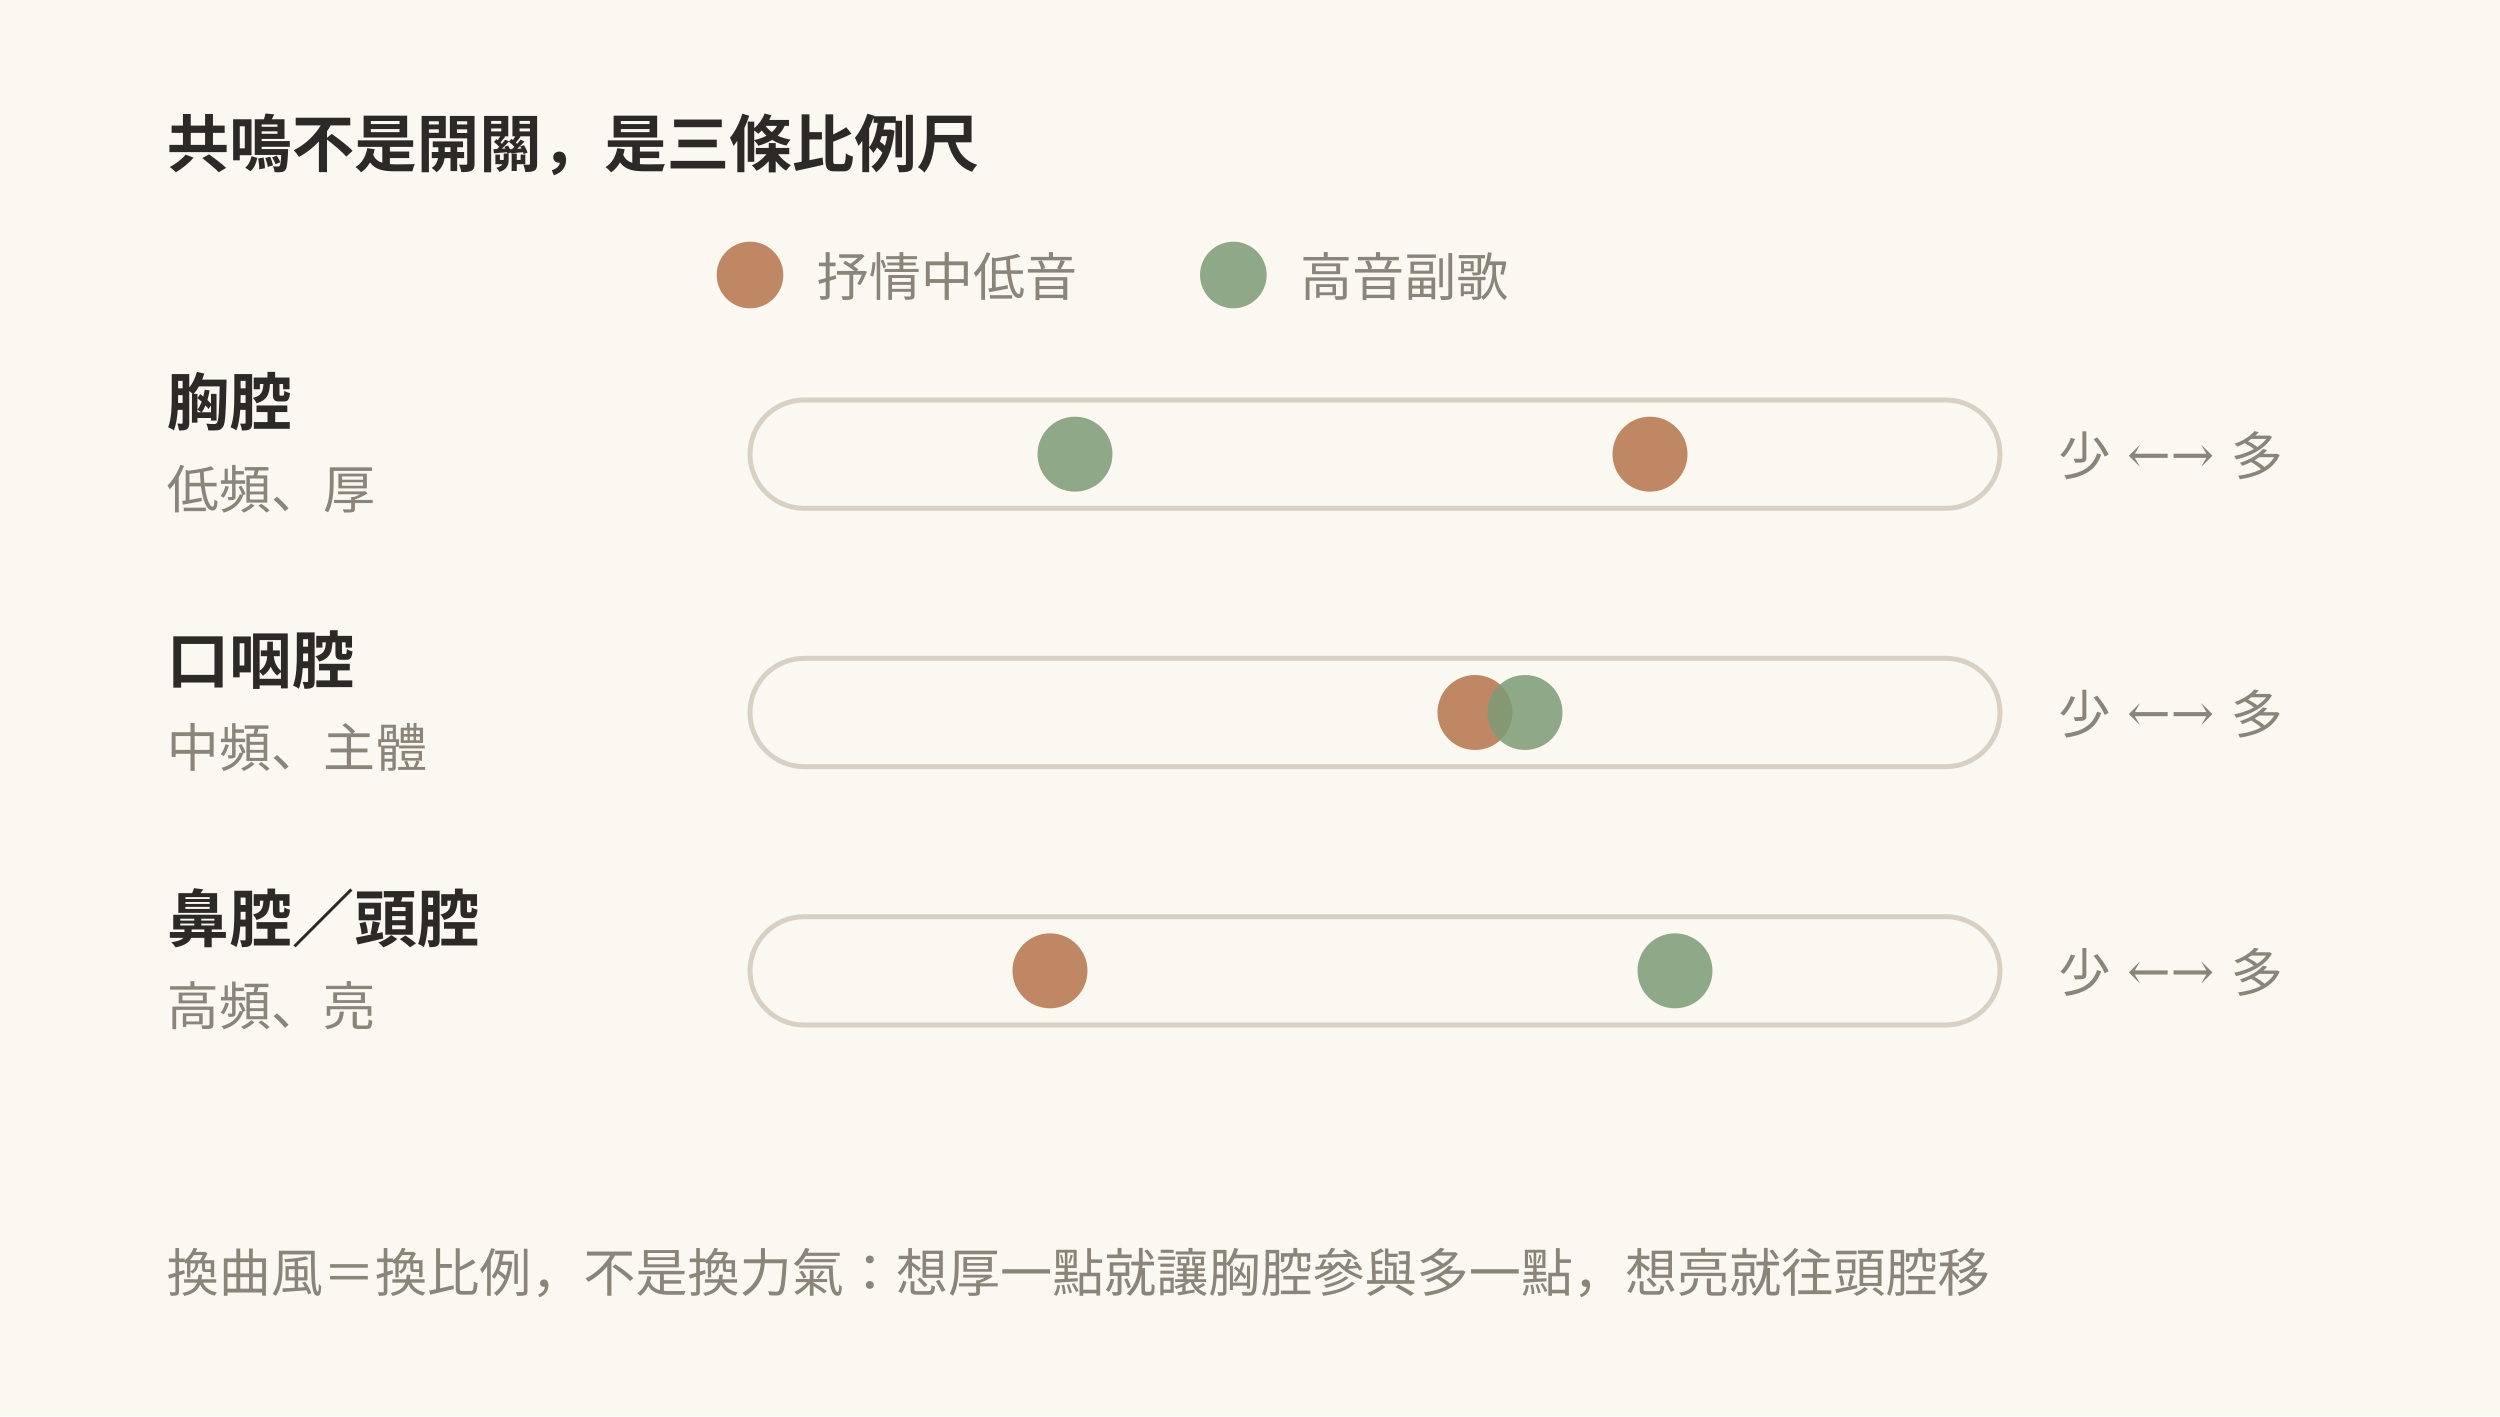
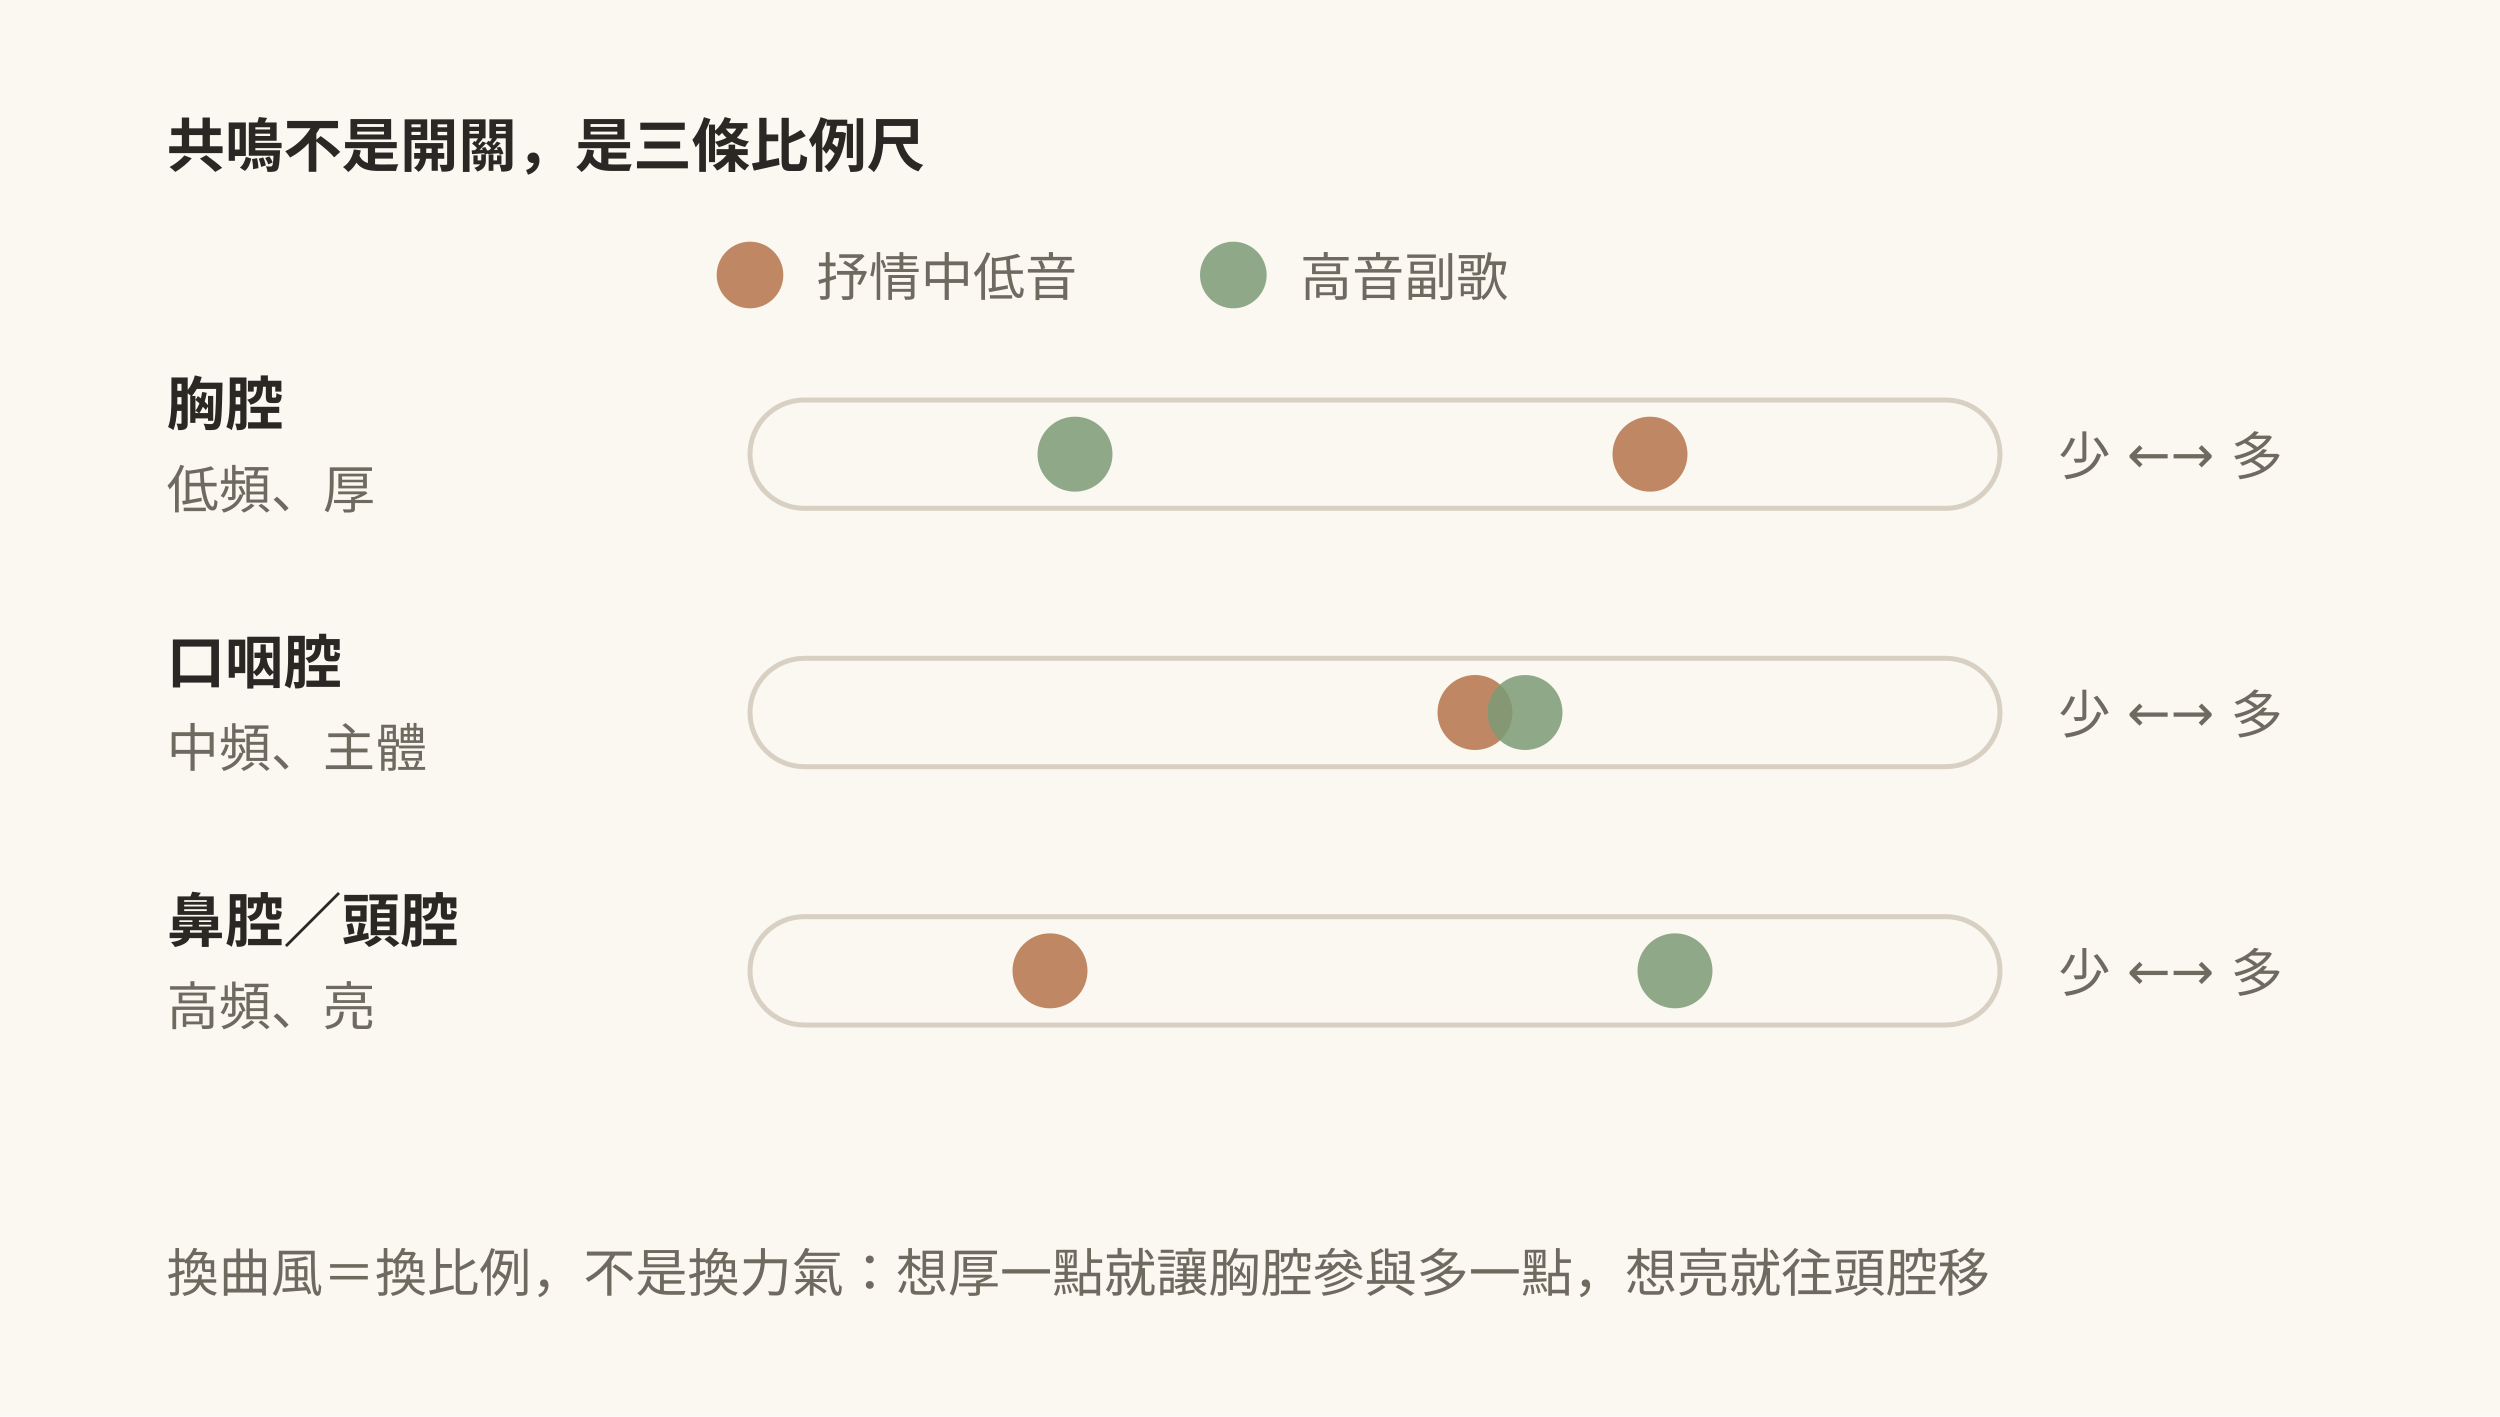
<svg xmlns="http://www.w3.org/2000/svg" viewBox="0 0 600 340" role="img" aria-label="三種共鳴腔的比例尺：胸腔、口咽腔、鼻腔頭腔">
  <rect width="600" height="340" fill="#fbf8f2" />
  <style>
-     .ink { fill: none; stroke: #2b2a26; stroke-width: 2.2; stroke-linecap: round; stroke-linejoin: round; }
-     .thin { fill: none; stroke: #8a8578; stroke-width: 1.4; stroke-dasharray: 5 5; }
+     .out   { fill: none; stroke: #2a2724; stroke-width: 1.8; stroke-linejoin: round; stroke-linecap: round; }
+     .lead  { fill: none; stroke: #2a2724; stroke-width: .9; }
+     .dot   { fill: #2a2724; }
+     .skin  { fill: #f1e0d6; stroke: #2a2724; stroke-width: 1.8; }
+     .muc   { fill: #e2a99b; stroke: #cb8f82; stroke-width: 1.2; }
+     .muc2  { fill: #cb8f82; stroke: #2a2724; stroke-width: 1.4; }
+     .cart  { fill: #d5d5c2; stroke: #2a2724; stroke-width: 1.5; }
+     .bone  { fill: #ece6d8; stroke: #2a2724; stroke-width: 1.4; }
+     .air   { fill: #d5e5e7; stroke: #2a2724; stroke-width: 1.3; }
+     .fold  { fill: #f6f3ea; stroke: #c9c1ac; stroke-width: 1.6; }
+     .musc  { fill: #cf8f88; stroke: #2a2724; stroke-width: 1.1; }
+     .hl    { fill: #b5734a; fill-opacity: .22; stroke: #b5734a; stroke-width: 1.7; }
+     .hl2   { fill: #7d9b76; fill-opacity: .22; stroke: #7d9b76; stroke-width: 1.7; }
+     .ink   { fill: none; stroke: #2a2724; stroke-width: 1.8; stroke-linejoin: round; stroke-linecap: round; }
+     .ave   { fill: none; stroke: #b5734a; stroke-width: 2.2; stroke-linejoin: round; stroke-linecap: round; }
+     .ave2  { fill: none; stroke: #7d9b76; stroke-width: 2.2; stroke-linejoin: round; stroke-linecap: round; }
+     .thin  { fill: none; stroke: #d8d0c2; stroke-width: 1.3; stroke-dasharray: 5 5; }
+     .lbl   { font-family: 'Noto Sans TC','PingFang TC',system-ui,sans-serif; font-size: 14px; fill: #2a2724; }
+     .lbl-s { font-family: 'Noto Sans TC','PingFang TC',system-ui,sans-serif; font-size: 12px; fill: #6f6a60; }
+     .lbl-b { font-family: 'Noto Sans TC','PingFang TC',system-ui,sans-serif; font-size: 14px; fill: #2a2724; font-weight: 700; }
+ 
    .grid { fill: none; stroke: #d8d0c2; stroke-width: 1.2; }
    .fill { fill: #b5734a; opacity: .18; stroke: #b5734a; stroke-width: 1.8; }
    .fill2 { fill: #7d9b76; opacity: .18; stroke: #7d9b76; stroke-width: 1.8; }
    .solid { fill: #b5734a; opacity: .85; }
    .solid2 { fill: #7d9b76; opacity: .85; }
-     .lbl { font-family: 'Noto Serif TC', 'Songti TC', 'PingFang TC', serif; font-size: 15px; fill: #2b2a26; }
-     .lbl-s { font-family: 'Noto Serif TC', 'Songti TC', 'PingFang TC', serif; font-size: 12.5px; fill: #8a8578; }
-     .lbl-b { font-family: 'Noto Serif TC', 'Songti TC', 'PingFang TC', serif; font-size: 15px; fill: #2b2a26; font-weight: 700; }
+     .lbl-s { font-size: 12.5px; }
  </style>
  <text class="lbl-b" x="40" y="40">共鳴不是開關，是三條比例尺</text>
  <circle class="solid" cx="180" cy="66" r="8" />
  <text class="lbl-s" x="196" y="71">抒情中低音</text>
  <circle class="solid2" cx="296" cy="66" r="8" />
  <text class="lbl-s" x="312" y="71">高音副歌</text>
  <text class="lbl-b" x="40" y="102">胸腔</text>
  <text class="lbl-s" x="40" y="122">低頻、厚</text>
  <rect class="grid" x="180" y="96" width="300" height="26" rx="13" />
  <circle class="solid" cx="396" cy="109" r="9" />
  <circle class="solid2" cx="258" cy="109" r="9" />
  <text class="lbl-s" x="494" y="114">少 ←→ 多</text>
  <text class="lbl-b" x="40" y="164">口咽腔</text>
  <text class="lbl-s" x="40" y="184">中頻、主體</text>
  <rect class="grid" x="180" y="158" width="300" height="26" rx="13" />
  <circle class="solid" cx="354" cy="171" r="9" />
  <circle class="solid2" cx="366" cy="171" r="9" />
  <text class="lbl-s" x="494" y="176">少 ←→ 多</text>
  <text class="lbl-b" x="40" y="226">鼻腔／頭腔</text>
  <text class="lbl-s" x="40" y="246">高頻、亮</text>
  <rect class="grid" x="180" y="220" width="300" height="26" rx="13" />
  <circle class="solid" cx="252" cy="233" r="9" />
  <circle class="solid2" cx="402" cy="233" r="9" />
  <text class="lbl-s" x="494" y="238">少 ←→ 多</text>
  <text class="lbl-s" x="40" y="310">換曲風＝換比例，不是換力氣：想厚一點就讓胸腔參與多一點，想亮就往頭腔移</text>
</svg>
